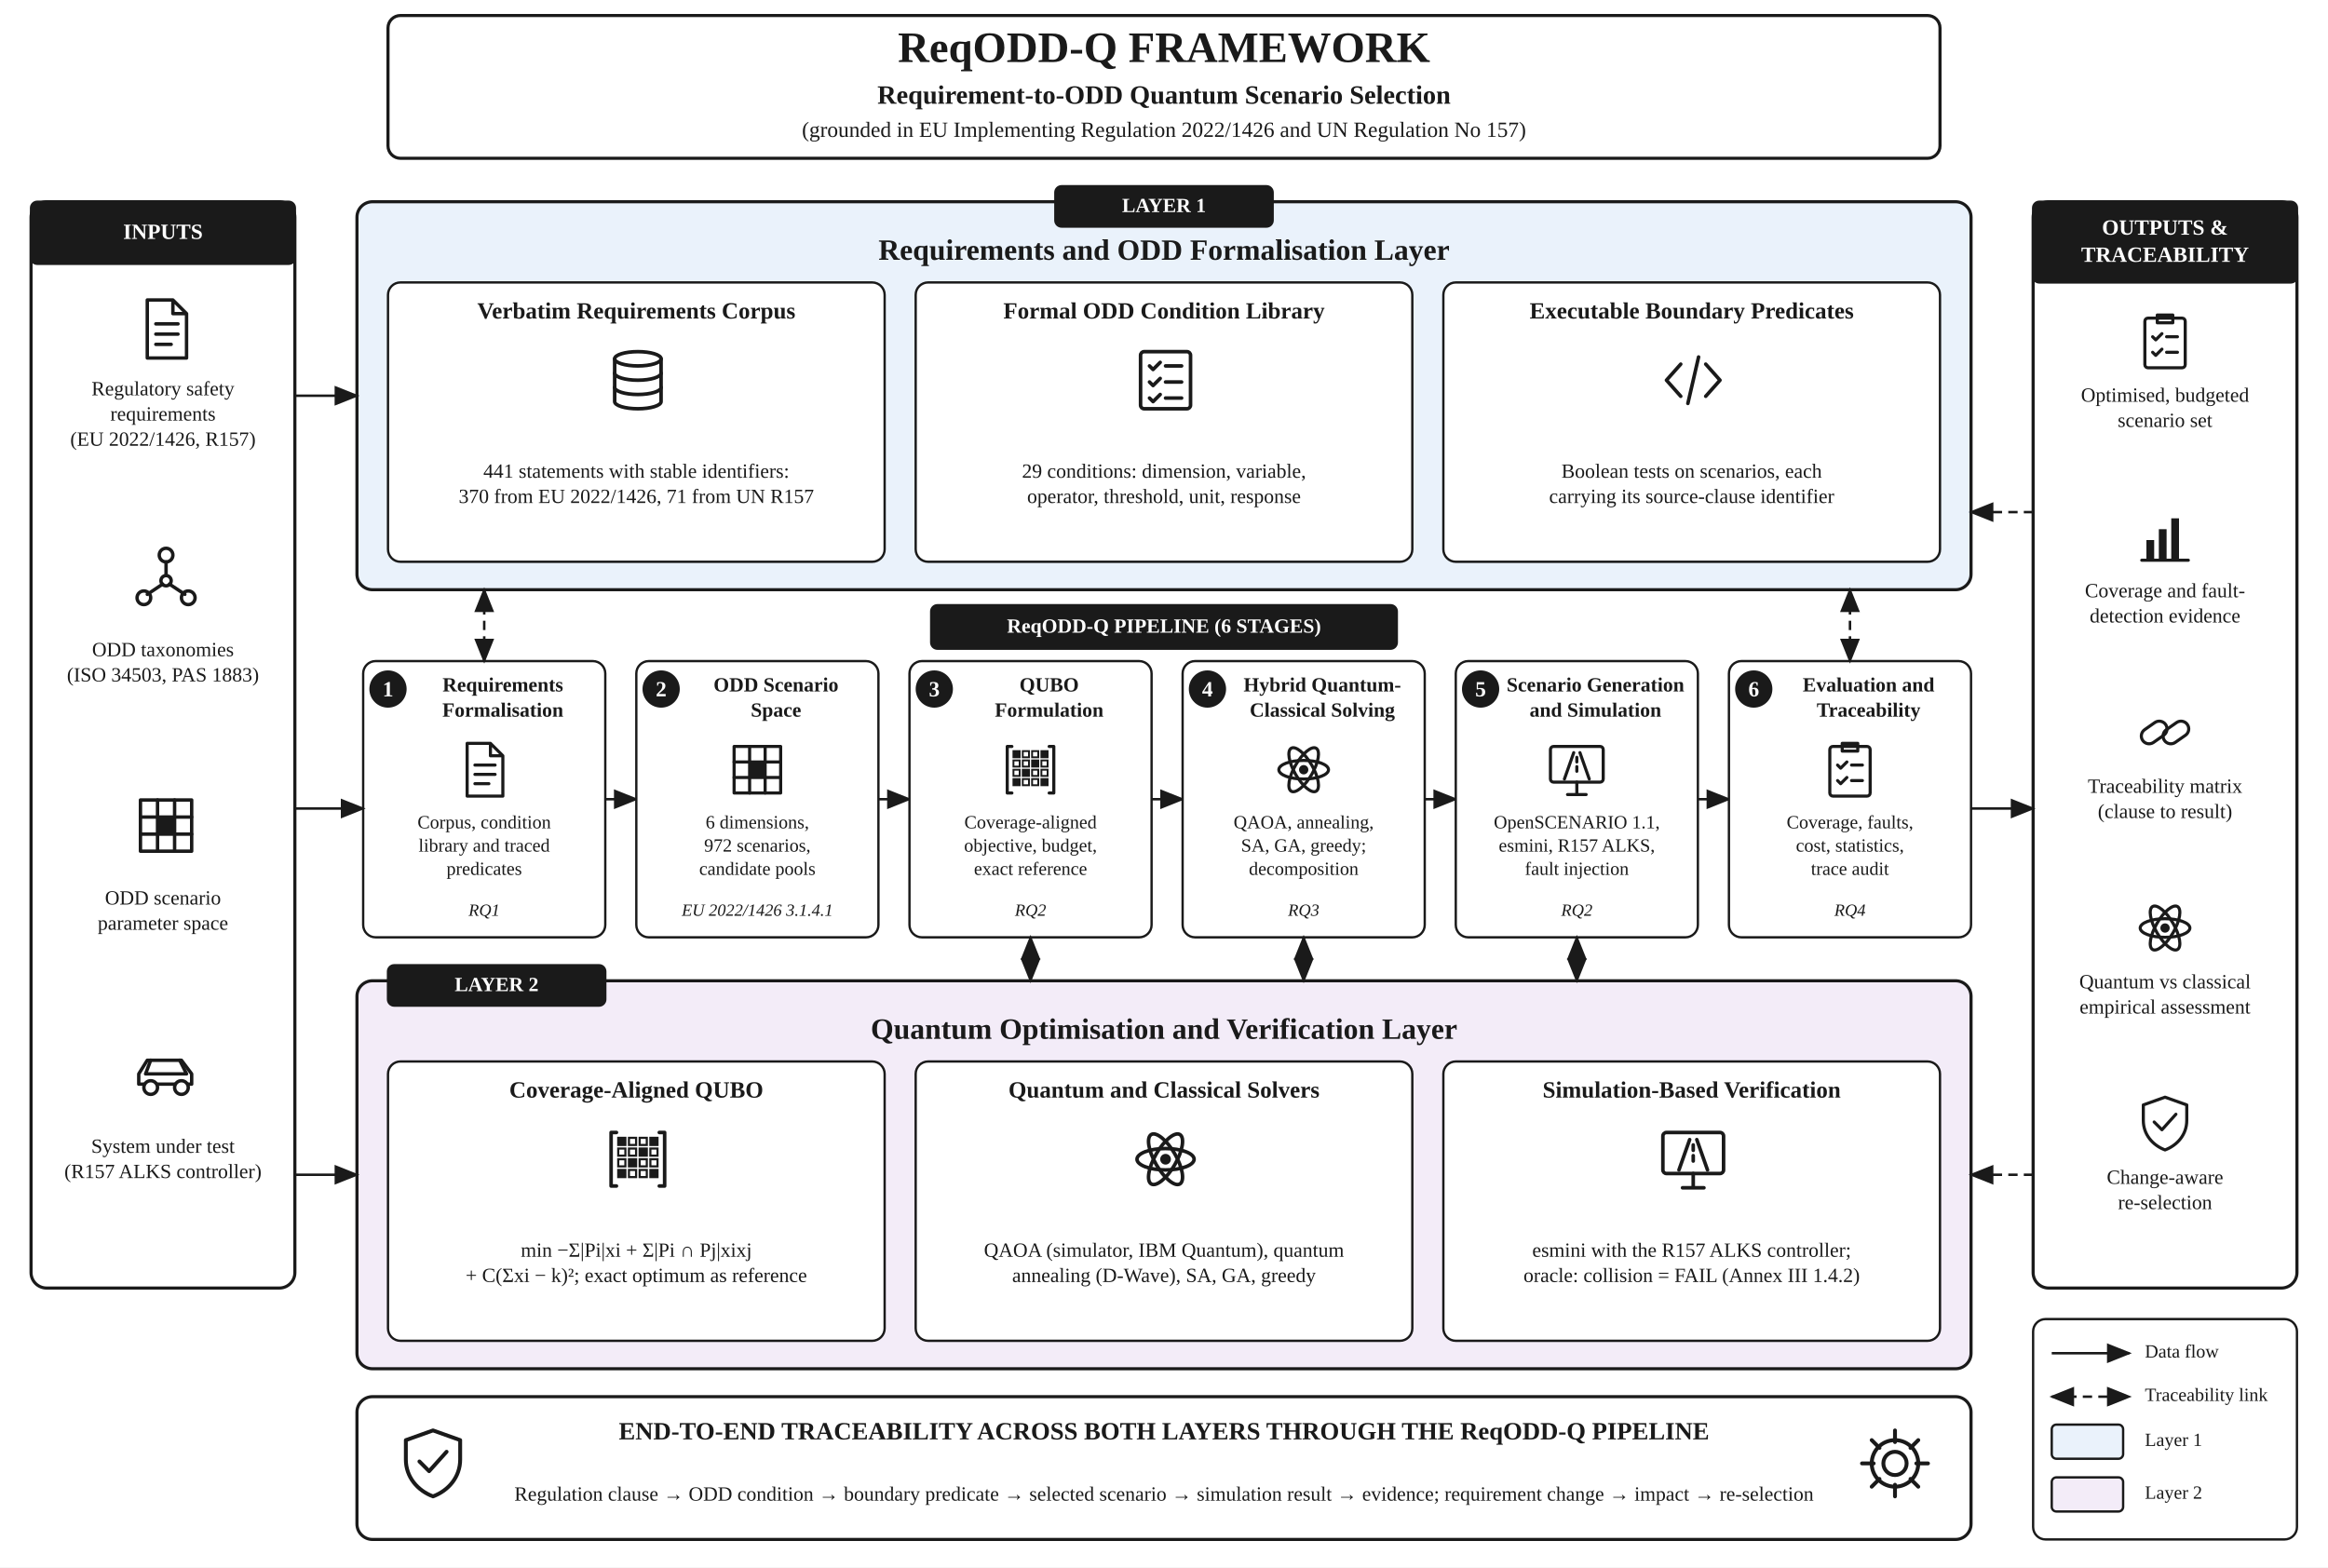
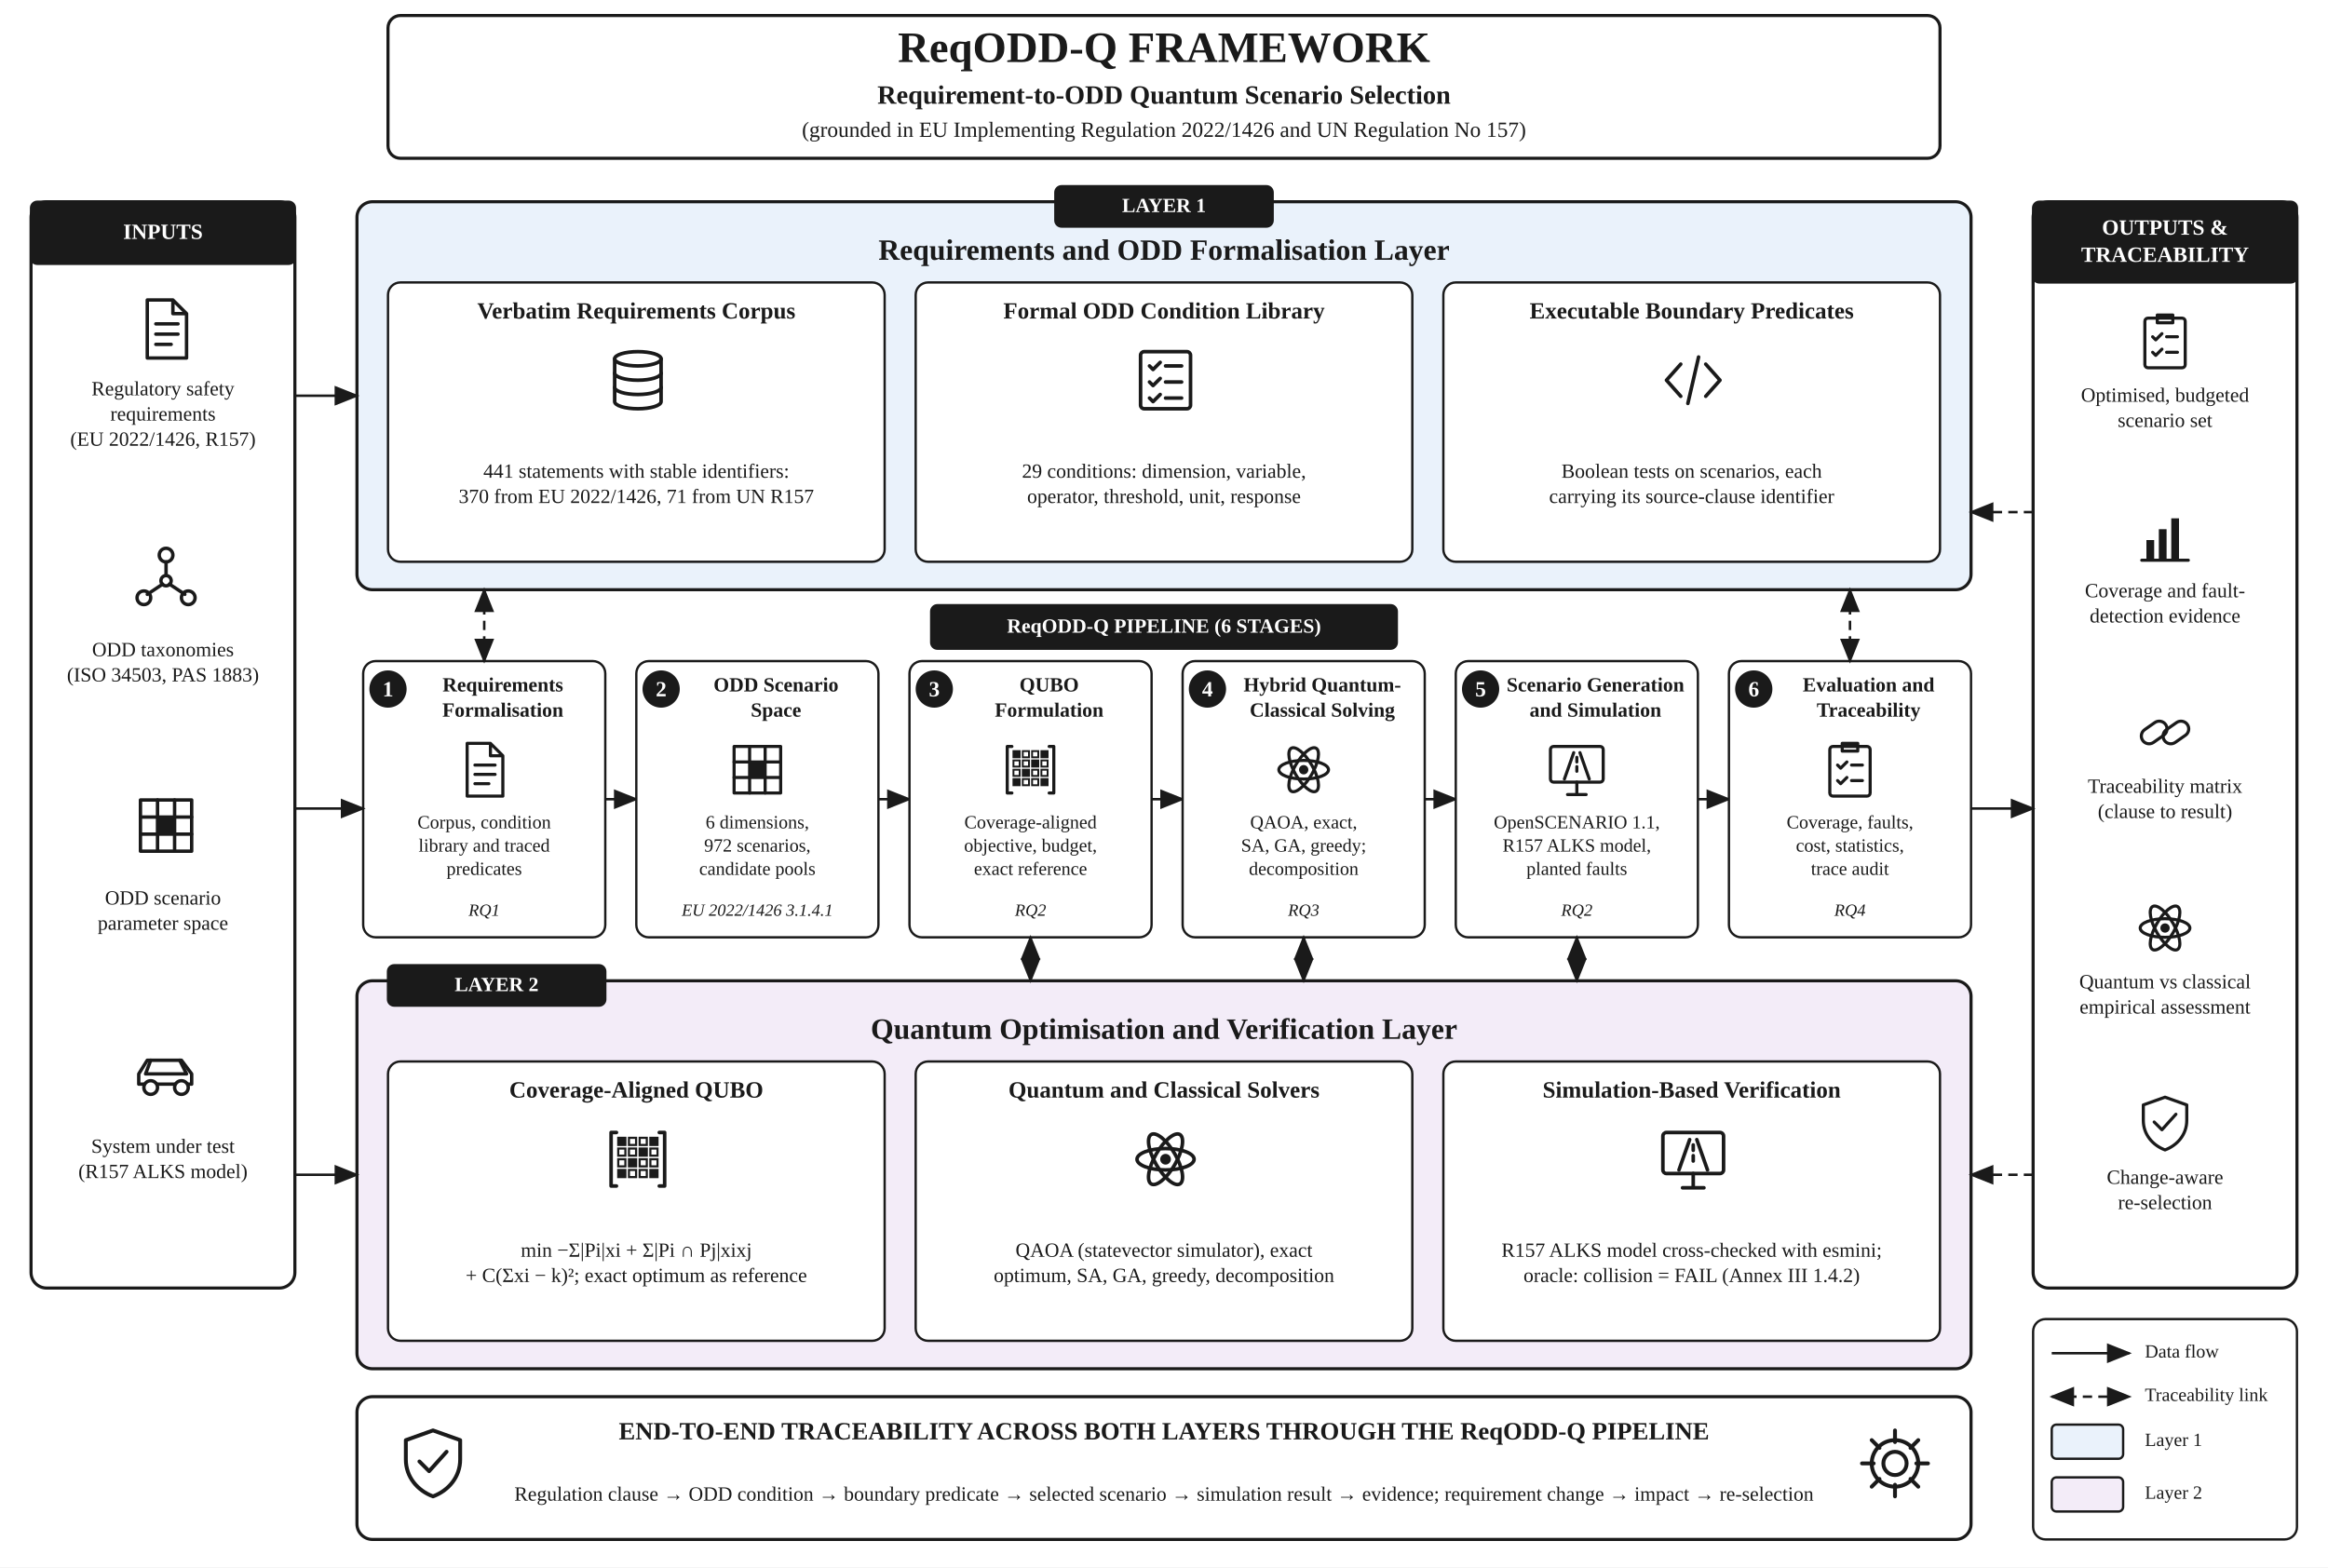
<svg xmlns="http://www.w3.org/2000/svg" width="1500" height="1010" viewBox="0 0 1500 1010" font-family="Times New Roman, Liberation Serif, serif">
  <defs>
    <marker id="a" markerWidth="10" markerHeight="8" refX="9" refY="4" orient="auto">
      <path d="M0,0 L10,4 L0,8 z" fill="#1A1A1A" />
    </marker>
    <marker id="b" markerWidth="10" markerHeight="8" refX="1" refY="4" orient="auto">
      <path d="M10,0 L0,4 L10,8 z" fill="#1A1A1A" />
    </marker>
  </defs>
  <rect width="1500" height="1010" fill="#FFFFFF" />
  <rect x="250" y="10" width="1000" height="92" rx="8" fill="#FFFFFF" stroke="#1A1A1A" stroke-width="2" />
  <text x="750.0" y="32.0" font-size="28" fill="#1A1A1A" text-anchor="middle" dominant-baseline="middle" font-weight="bold">ReqODD-Q FRAMEWORK</text>
  <text x="750.0" y="62.0" font-size="17" fill="#1A1A1A" text-anchor="middle" dominant-baseline="middle" font-weight="bold">Requirement-to-ODD Quantum Scenario Selection</text>
  <text x="750.0" y="85.0" font-size="14" fill="#1A1A1A" text-anchor="middle" dominant-baseline="middle">(grounded in EU Implementing Regulation 2022/1426 and UN Regulation No 157)</text>
  <rect x="20" y="130" width="170" height="700" rx="10" fill="#FFFFFF" stroke="#1A1A1A" stroke-width="2" />
  <rect x="20" y="130" width="170" height="40" rx="4" fill="#1A1A1A" stroke="#1A1A1A" stroke-width="1.5" />
  <text x="105.0" y="150.0" font-size="14" fill="#FFFFFF" text-anchor="middle" dominant-baseline="middle" font-weight="bold">INPUTS</text>
  <g transform="translate(85,190) scale(1.1)">
    <path fill="none" stroke="#1A1A1A" stroke-width="2" stroke-linecap="round" stroke-linejoin="round" d="M9 3h15l8 8v26H9z M24 3v8h8" />
    <path fill="none" stroke="#1A1A1A" stroke-width="2" stroke-linecap="round" stroke-linejoin="round" d="M14 17h13 M14 23h13 M14 29h9" />
  </g>
  <text x="105.0" y="251.75" font-size="13" fill="#1A1A1A" text-anchor="middle" dominant-baseline="middle">Regulatory safety</text>
  <text x="105.0" y="268.0" font-size="13" fill="#1A1A1A" text-anchor="middle" dominant-baseline="middle">requirements</text>
  <text x="105.0" y="284.25" font-size="13" fill="#1A1A1A" text-anchor="middle" dominant-baseline="middle">(EU 2022/1426, R157)</text>
  <g transform="translate(85,350) scale(1.1)">
    <g fill="none" stroke="#1A1A1A" stroke-width="2" stroke-linecap="round" stroke-linejoin="round">
      <circle cx="20" cy="7" r="4" />
      <circle cx="7" cy="32" r="4" />
      <circle cx="33" cy="32" r="4" />
      <circle cx="20" cy="22" r="3" />
      <path d="M20 11v8 M18 24l-9 6 M22 24l9 6" />
    </g>
  </g>
  <text x="105.0" y="419.875" font-size="13" fill="#1A1A1A" text-anchor="middle" dominant-baseline="middle">ODD taxonomies</text>
  <text x="105.0" y="436.125" font-size="13" fill="#1A1A1A" text-anchor="middle" dominant-baseline="middle">(ISO 34503, PAS 1883)</text>
  <g transform="translate(85,510) scale(1.1)">
    <g fill="none" stroke="#1A1A1A" stroke-width="2" stroke-linecap="round" stroke-linejoin="round">
      <rect x="5" y="5" width="30" height="30" />
      <path d="M15 5v30 M25 5v30 M5 15h30 M5 25h30" />
    </g>
    <rect x="15" y="15" width="10" height="10" fill="#1A1A1A" />
  </g>
  <text x="105.0" y="579.875" font-size="13" fill="#1A1A1A" text-anchor="middle" dominant-baseline="middle">ODD scenario</text>
  <text x="105.0" y="596.125" font-size="13" fill="#1A1A1A" text-anchor="middle" dominant-baseline="middle">parameter space</text>
  <g transform="translate(85,670) scale(1.1)">
    <g fill="none" stroke="#1A1A1A" stroke-width="2" stroke-linecap="round" stroke-linejoin="round">
      <path d="M4 26v-6l5-8h20l6 8v6z" />
      <path d="M11 12l-3 8h24l-4-8" />
    </g>
    <circle cx="11" cy="28" r="4" fill="#fff" stroke="#1A1A1A" stroke-width="2" />
    <circle cx="29" cy="28" r="4" fill="#fff" stroke="#1A1A1A" stroke-width="2" />
  </g>
  <text x="105.0" y="739.875" font-size="13" fill="#1A1A1A" text-anchor="middle" dominant-baseline="middle">System under test</text>
-   <text x="105.0" y="756.125" font-size="13" fill="#1A1A1A" text-anchor="middle" dominant-baseline="middle">(R157 ALKS controller)</text>
+   <text x="105.0" y="756.125" font-size="13" fill="#1A1A1A" text-anchor="middle" dominant-baseline="middle">(R157 ALKS model)</text>
  <rect x="1310" y="130" width="170" height="700" rx="10" fill="#FFFFFF" stroke="#1A1A1A" stroke-width="2" />
  <rect x="1310" y="130" width="170" height="52" rx="4" fill="#1A1A1A" stroke="#1A1A1A" stroke-width="1.5" />
  <text x="1395.0" y="147.25" font-size="14" fill="#FFFFFF" text-anchor="middle" dominant-baseline="middle" font-weight="bold">OUTPUTS &amp;</text>
  <text x="1395.0" y="164.75" font-size="14" fill="#FFFFFF" text-anchor="middle" dominant-baseline="middle" font-weight="bold">TRACEABILITY</text>
  <g transform="translate(1375,200) scale(1.0)">
    <g fill="none" stroke="#1A1A1A" stroke-width="2" stroke-linecap="round" stroke-linejoin="round">
      <rect x="7" y="5" width="26" height="32" rx="2" />
      <path d="M15 3h10v5H15z" />
      <path d="M12 17l2 2 4-4 M21 17h7 M12 27l2 2 4-4 M21 27h7" />
    </g>
  </g>
  <text x="1395.0" y="255.875" font-size="13" fill="#1A1A1A" text-anchor="middle" dominant-baseline="middle">Optimised, budgeted</text>
  <text x="1395.0" y="272.125" font-size="13" fill="#1A1A1A" text-anchor="middle" dominant-baseline="middle">scenario set</text>
  <g transform="translate(1375,326) scale(1.0)">
    <g fill="none" stroke="#1A1A1A" stroke-width="2" stroke-linecap="round" stroke-linejoin="round">
      <path d="M5 35h30" />
    </g>
    <rect x="8" y="22" width="5" height="12" fill="#1A1A1A" />
    <rect x="16" y="15" width="5" height="19" fill="#1A1A1A" />
    <rect x="24" y="8" width="5" height="26" fill="#1A1A1A" />
  </g>
  <text x="1395.0" y="381.875" font-size="13" fill="#1A1A1A" text-anchor="middle" dominant-baseline="middle">Coverage and fault-</text>
  <text x="1395.0" y="398.125" font-size="13" fill="#1A1A1A" text-anchor="middle" dominant-baseline="middle">detection evidence</text>
  <g transform="translate(1375,452) scale(1.0)">
    <g fill="none" stroke="#1A1A1A" stroke-width="2" stroke-linecap="round" stroke-linejoin="round">
      <rect x="4" y="15" width="18" height="10" rx="5" transform="rotate(-35 13 20)" />
      <rect x="18" y="15" width="18" height="10" rx="5" transform="rotate(-35 27 20)" />
    </g>
  </g>
  <text x="1395.0" y="507.875" font-size="13" fill="#1A1A1A" text-anchor="middle" dominant-baseline="middle">Traceability matrix</text>
  <text x="1395.0" y="524.125" font-size="13" fill="#1A1A1A" text-anchor="middle" dominant-baseline="middle">(clause to result)</text>
  <g transform="translate(1375,578) scale(1.0)">
    <g fill="none" stroke="#1A1A1A" stroke-width="2" stroke-linecap="round" stroke-linejoin="round">
      <ellipse cx="20" cy="20" rx="16" ry="6" />
      <ellipse cx="20" cy="20" rx="16" ry="6" transform="rotate(60 20 20)" />
      <ellipse cx="20" cy="20" rx="16" ry="6" transform="rotate(-60 20 20)" />
    </g>
    <circle cx="20" cy="20" r="3" fill="#1A1A1A" />
  </g>
  <text x="1395.0" y="633.875" font-size="13" fill="#1A1A1A" text-anchor="middle" dominant-baseline="middle">Quantum vs classical</text>
  <text x="1395.0" y="650.125" font-size="13" fill="#1A1A1A" text-anchor="middle" dominant-baseline="middle">empirical assessment</text>
  <g transform="translate(1375,704) scale(1.0)">
    <g fill="none" stroke="#1A1A1A" stroke-width="2" stroke-linecap="round" stroke-linejoin="round">
      <path d="M20 3l14 5v10c0 9-6 16-14 19C12 34 6 27 6 18V8z" />
      <path d="M13 19l5 5 9-10" />
    </g>
  </g>
  <text x="1395.0" y="759.875" font-size="13" fill="#1A1A1A" text-anchor="middle" dominant-baseline="middle">Change-aware</text>
  <text x="1395.0" y="776.125" font-size="13" fill="#1A1A1A" text-anchor="middle" dominant-baseline="middle">re-selection</text>
  <rect x="230" y="130" width="1040" height="250" rx="10" fill="#EAF2FB" stroke="#1A1A1A" stroke-width="2" />
  <rect x="680.0" y="120" width="140" height="26" rx="4" fill="#1A1A1A" stroke="#1A1A1A" stroke-width="1.5" />
  <text x="750.0" y="133.0" font-size="13" fill="#FFFFFF" text-anchor="middle" dominant-baseline="middle" font-weight="bold">LAYER 1</text>
  <text x="750.0" y="162.0" font-size="19" fill="#1A1A1A" text-anchor="middle" dominant-baseline="middle" font-weight="bold">Requirements and ODD Formalisation Layer</text>
  <rect x="250" y="182" width="320" height="180" rx="8" fill="#FFFFFF" stroke="#1A1A1A" stroke-width="1.5" />
  <text x="410.0" y="201.0" font-size="15" fill="#1A1A1A" text-anchor="middle" dominant-baseline="middle" font-weight="bold">Verbatim Requirements Corpus</text>
  <g transform="translate(388,222) scale(1.15)">
    <g fill="none" stroke="#1A1A1A" stroke-width="2" stroke-linecap="round" stroke-linejoin="round">
      <ellipse cx="20" cy="8" rx="13" ry="4" />
      <path d="M7 8v24c0 2.2 5.8 4 13 4s13-1.8 13-4V8" />
      <path d="M7 16c0 2.2 5.8 4 13 4s13-1.8 13-4 M7 24c0 2.2 5.8 4 13 4s13-1.8 13-4" />
    </g>
  </g>
  <text x="410.0" y="304.875" font-size="13" fill="#1A1A1A" text-anchor="middle" dominant-baseline="middle">441 statements with stable identifiers:</text>
  <text x="410.0" y="321.125" font-size="13" fill="#1A1A1A" text-anchor="middle" dominant-baseline="middle">370 from EU 2022/1426, 71 from UN R157</text>
  <rect x="590" y="182" width="320" height="180" rx="8" fill="#FFFFFF" stroke="#1A1A1A" stroke-width="1.5" />
  <text x="750.0" y="201.0" font-size="15" fill="#1A1A1A" text-anchor="middle" dominant-baseline="middle" font-weight="bold">Formal ODD Condition Library</text>
  <g transform="translate(728,222) scale(1.15)">
    <g fill="none" stroke="#1A1A1A" stroke-width="2" stroke-linecap="round" stroke-linejoin="round">
      <rect x="6" y="4" width="28" height="32" rx="2" />
      <path d="M11 12l2 2 4-4 M11 21l2 2 4-4 M11 30l2 2 4-4 M20 12h9 M20 21h9 M20 30h9" />
    </g>
  </g>
  <text x="750.0" y="304.875" font-size="13" fill="#1A1A1A" text-anchor="middle" dominant-baseline="middle">29 conditions: dimension, variable,</text>
  <text x="750.0" y="321.125" font-size="13" fill="#1A1A1A" text-anchor="middle" dominant-baseline="middle">operator, threshold, unit, response</text>
  <rect x="930" y="182" width="320" height="180" rx="8" fill="#FFFFFF" stroke="#1A1A1A" stroke-width="1.5" />
  <text x="1090.0" y="201.0" font-size="15" fill="#1A1A1A" text-anchor="middle" dominant-baseline="middle" font-weight="bold">Executable Boundary Predicates</text>
  <g transform="translate(1068,222) scale(1.15)">
    <g fill="none" stroke="#1A1A1A" stroke-width="2" stroke-linecap="round" stroke-linejoin="round">
      <path d="M13 11l-8 9 8 9 M27 11l8 9-8 9 M23 7l-6 26" />
    </g>
  </g>
  <text x="1090.0" y="304.875" font-size="13" fill="#1A1A1A" text-anchor="middle" dominant-baseline="middle">Boolean tests on scenarios, each</text>
  <text x="1090.0" y="321.125" font-size="13" fill="#1A1A1A" text-anchor="middle" dominant-baseline="middle">carrying its source-clause identifier</text>
  <rect x="600.0" y="390" width="300" height="28" rx="4" fill="#1A1A1A" stroke="#1A1A1A" stroke-width="1.5" />
  <text x="750.0" y="404.0" font-size="13" fill="#FFFFFF" text-anchor="middle" dominant-baseline="middle" font-weight="bold">ReqODD-Q PIPELINE (6 STAGES)</text>
  <rect x="234" y="426" width="156" height="178" rx="8" fill="#FFFFFF" stroke="#1A1A1A" stroke-width="1.5" />
  <circle cx="250" cy="444" r="12" fill="#1A1A1A" />
  <text x="250" y="444" font-size="14" font-weight="bold" fill="#FFFFFF" text-anchor="middle" dominant-baseline="central">1</text>
  <text x="324.0" y="441.875" font-size="13" fill="#1A1A1A" text-anchor="middle" dominant-baseline="middle" font-weight="bold">Requirements</text>
  <text x="324.0" y="458.125" font-size="13" fill="#1A1A1A" text-anchor="middle" dominant-baseline="middle" font-weight="bold">Formalisation</text>
  <g transform="translate(292.0,476) scale(1.0)">
    <path fill="none" stroke="#1A1A1A" stroke-width="2" stroke-linecap="round" stroke-linejoin="round" d="M9 3h15l8 8v26H9z M24 3v8h8" />
    <path fill="none" stroke="#1A1A1A" stroke-width="2" stroke-linecap="round" stroke-linejoin="round" d="M14 17h13 M14 23h13 M14 29h9" />
  </g>
  <text x="312.0" y="531.0" font-size="12" fill="#1A1A1A" text-anchor="middle" dominant-baseline="middle">Corpus, condition</text>
  <text x="312.0" y="546.0" font-size="12" fill="#1A1A1A" text-anchor="middle" dominant-baseline="middle">library and traced</text>
  <text x="312.0" y="561.0" font-size="12" fill="#1A1A1A" text-anchor="middle" dominant-baseline="middle">predicates</text>
  <text x="312.0" y="587.0" font-size="11" fill="#1A1A1A" text-anchor="middle" dominant-baseline="middle" font-style="italic">RQ1</text>
  <path d="M390,515.0 L410,515.0" fill="none" stroke="#1A1A1A" stroke-width="1.6" marker-end="url(#a)" />
  <rect x="410" y="426" width="156" height="178" rx="8" fill="#FFFFFF" stroke="#1A1A1A" stroke-width="1.5" />
  <circle cx="426" cy="444" r="12" fill="#1A1A1A" />
  <text x="426" y="444" font-size="14" font-weight="bold" fill="#FFFFFF" text-anchor="middle" dominant-baseline="central">2</text>
  <text x="500.0" y="441.875" font-size="13" fill="#1A1A1A" text-anchor="middle" dominant-baseline="middle" font-weight="bold">ODD Scenario</text>
  <text x="500.0" y="458.125" font-size="13" fill="#1A1A1A" text-anchor="middle" dominant-baseline="middle" font-weight="bold">Space</text>
  <g transform="translate(468.0,476) scale(1.0)">
    <g fill="none" stroke="#1A1A1A" stroke-width="2" stroke-linecap="round" stroke-linejoin="round">
      <rect x="5" y="5" width="30" height="30" />
      <path d="M15 5v30 M25 5v30 M5 15h30 M5 25h30" />
    </g>
    <rect x="15" y="15" width="10" height="10" fill="#1A1A1A" />
  </g>
  <text x="488.0" y="531.0" font-size="12" fill="#1A1A1A" text-anchor="middle" dominant-baseline="middle">6 dimensions,</text>
  <text x="488.0" y="546.0" font-size="12" fill="#1A1A1A" text-anchor="middle" dominant-baseline="middle">972 scenarios,</text>
  <text x="488.0" y="561.0" font-size="12" fill="#1A1A1A" text-anchor="middle" dominant-baseline="middle">candidate pools</text>
  <text x="488.0" y="587.0" font-size="11" fill="#1A1A1A" text-anchor="middle" dominant-baseline="middle" font-style="italic">EU 2022/1426 3.1.4.1</text>
  <path d="M566,515.0 L586,515.0" fill="none" stroke="#1A1A1A" stroke-width="1.6" marker-end="url(#a)" />
  <rect x="586" y="426" width="156" height="178" rx="8" fill="#FFFFFF" stroke="#1A1A1A" stroke-width="1.5" />
  <circle cx="602" cy="444" r="12" fill="#1A1A1A" />
  <text x="602" y="444" font-size="14" font-weight="bold" fill="#FFFFFF" text-anchor="middle" dominant-baseline="central">3</text>
  <text x="676.0" y="441.875" font-size="13" fill="#1A1A1A" text-anchor="middle" dominant-baseline="middle" font-weight="bold">QUBO</text>
  <text x="676.0" y="458.125" font-size="13" fill="#1A1A1A" text-anchor="middle" dominant-baseline="middle" font-weight="bold">Formulation</text>
  <g transform="translate(644.0,476) scale(1.0)">
    <g fill="none" stroke="#1A1A1A" stroke-width="2" stroke-linecap="round" stroke-linejoin="round">
      <path d="M8 5H5v30h3 M32 5h3v30h-3" />
    </g>
    <rect x="9" y="8" width="4" height="4" fill="#1A1A1A" stroke="#1A1A1A" stroke-width="1.2" />
    <rect x="15" y="8" width="4" height="4" fill="none" stroke="#1A1A1A" stroke-width="1.2" />
    <rect x="21" y="8" width="4" height="4" fill="none" stroke="#1A1A1A" stroke-width="1.2" />
    <rect x="27" y="8" width="4" height="4" fill="#1A1A1A" stroke="#1A1A1A" stroke-width="1.2" />
    <rect x="9" y="14" width="4" height="4" fill="none" stroke="#1A1A1A" stroke-width="1.2" />
    <rect x="15" y="14" width="4" height="4" fill="none" stroke="#1A1A1A" stroke-width="1.2" />
    <rect x="21" y="14" width="4" height="4" fill="#1A1A1A" stroke="#1A1A1A" stroke-width="1.2" />
    <rect x="27" y="14" width="4" height="4" fill="none" stroke="#1A1A1A" stroke-width="1.2" />
    <rect x="9" y="20" width="4" height="4" fill="none" stroke="#1A1A1A" stroke-width="1.2" />
    <rect x="15" y="20" width="4" height="4" fill="#1A1A1A" stroke="#1A1A1A" stroke-width="1.2" />
    <rect x="21" y="20" width="4" height="4" fill="none" stroke="#1A1A1A" stroke-width="1.2" />
    <rect x="27" y="20" width="4" height="4" fill="none" stroke="#1A1A1A" stroke-width="1.2" />
    <rect x="9" y="26" width="4" height="4" fill="#1A1A1A" stroke="#1A1A1A" stroke-width="1.2" />
    <rect x="15" y="26" width="4" height="4" fill="none" stroke="#1A1A1A" stroke-width="1.2" />
    <rect x="21" y="26" width="4" height="4" fill="none" stroke="#1A1A1A" stroke-width="1.2" />
    <rect x="27" y="26" width="4" height="4" fill="#1A1A1A" stroke="#1A1A1A" stroke-width="1.2" />
  </g>
  <text x="664.0" y="531.0" font-size="12" fill="#1A1A1A" text-anchor="middle" dominant-baseline="middle">Coverage-aligned</text>
  <text x="664.0" y="546.0" font-size="12" fill="#1A1A1A" text-anchor="middle" dominant-baseline="middle">objective, budget,</text>
  <text x="664.0" y="561.0" font-size="12" fill="#1A1A1A" text-anchor="middle" dominant-baseline="middle">exact reference</text>
  <text x="664.0" y="587.0" font-size="11" fill="#1A1A1A" text-anchor="middle" dominant-baseline="middle" font-style="italic">RQ2</text>
  <path d="M742,515.0 L762,515.0" fill="none" stroke="#1A1A1A" stroke-width="1.6" marker-end="url(#a)" />
  <rect x="762" y="426" width="156" height="178" rx="8" fill="#FFFFFF" stroke="#1A1A1A" stroke-width="1.5" />
  <circle cx="778" cy="444" r="12" fill="#1A1A1A" />
  <text x="778" y="444" font-size="14" font-weight="bold" fill="#FFFFFF" text-anchor="middle" dominant-baseline="central">4</text>
  <text x="852.0" y="441.875" font-size="13" fill="#1A1A1A" text-anchor="middle" dominant-baseline="middle" font-weight="bold">Hybrid Quantum-</text>
  <text x="852.0" y="458.125" font-size="13" fill="#1A1A1A" text-anchor="middle" dominant-baseline="middle" font-weight="bold">Classical Solving</text>
  <g transform="translate(820.0,476) scale(1.0)">
    <g fill="none" stroke="#1A1A1A" stroke-width="2" stroke-linecap="round" stroke-linejoin="round">
      <ellipse cx="20" cy="20" rx="16" ry="6" />
      <ellipse cx="20" cy="20" rx="16" ry="6" transform="rotate(60 20 20)" />
      <ellipse cx="20" cy="20" rx="16" ry="6" transform="rotate(-60 20 20)" />
    </g>
    <circle cx="20" cy="20" r="3" fill="#1A1A1A" />
  </g>
-   <text x="840.0" y="531.0" font-size="12" fill="#1A1A1A" text-anchor="middle" dominant-baseline="middle">QAOA, annealing,</text>
+   <text x="840.0" y="531.0" font-size="12" fill="#1A1A1A" text-anchor="middle" dominant-baseline="middle">QAOA, exact,</text>
  <text x="840.0" y="546.0" font-size="12" fill="#1A1A1A" text-anchor="middle" dominant-baseline="middle">SA, GA, greedy;</text>
  <text x="840.0" y="561.0" font-size="12" fill="#1A1A1A" text-anchor="middle" dominant-baseline="middle">decomposition</text>
  <text x="840.0" y="587.0" font-size="11" fill="#1A1A1A" text-anchor="middle" dominant-baseline="middle" font-style="italic">RQ3</text>
  <path d="M918,515.0 L938,515.0" fill="none" stroke="#1A1A1A" stroke-width="1.6" marker-end="url(#a)" />
  <rect x="938" y="426" width="156" height="178" rx="8" fill="#FFFFFF" stroke="#1A1A1A" stroke-width="1.5" />
  <circle cx="954" cy="444" r="12" fill="#1A1A1A" />
  <text x="954" y="444" font-size="14" font-weight="bold" fill="#FFFFFF" text-anchor="middle" dominant-baseline="central">5</text>
  <text x="1028.0" y="441.875" font-size="13" fill="#1A1A1A" text-anchor="middle" dominant-baseline="middle" font-weight="bold">Scenario Generation</text>
  <text x="1028.0" y="458.125" font-size="13" fill="#1A1A1A" text-anchor="middle" dominant-baseline="middle" font-weight="bold">and Simulation</text>
  <g transform="translate(996.0,476) scale(1.0)">
    <g fill="none" stroke="#1A1A1A" stroke-width="2" stroke-linecap="round" stroke-linejoin="round">
      <rect x="3" y="5" width="34" height="23" rx="2" />
      <path d="M14 36h12 M20 28v8" />
      <path d="M12 26l6-17 M28 26l-6-17 M20 12v3 M20 18v3" />
    </g>
  </g>
  <text x="1016.0" y="531.0" font-size="12" fill="#1A1A1A" text-anchor="middle" dominant-baseline="middle">OpenSCENARIO 1.1,</text>
-   <text x="1016.0" y="546.0" font-size="12" fill="#1A1A1A" text-anchor="middle" dominant-baseline="middle">esmini, R157 ALKS,</text>
-   <text x="1016.0" y="561.0" font-size="12" fill="#1A1A1A" text-anchor="middle" dominant-baseline="middle">fault injection</text>
+   <text x="1016.0" y="546.0" font-size="12" fill="#1A1A1A" text-anchor="middle" dominant-baseline="middle">R157 ALKS model,</text>
+   <text x="1016.0" y="561.0" font-size="12" fill="#1A1A1A" text-anchor="middle" dominant-baseline="middle">planted faults</text>
  <text x="1016.0" y="587.0" font-size="11" fill="#1A1A1A" text-anchor="middle" dominant-baseline="middle" font-style="italic">RQ2</text>
  <path d="M1094,515.0 L1114,515.0" fill="none" stroke="#1A1A1A" stroke-width="1.6" marker-end="url(#a)" />
  <rect x="1114" y="426" width="156" height="178" rx="8" fill="#FFFFFF" stroke="#1A1A1A" stroke-width="1.5" />
  <circle cx="1130" cy="444" r="12" fill="#1A1A1A" />
  <text x="1130" y="444" font-size="14" font-weight="bold" fill="#FFFFFF" text-anchor="middle" dominant-baseline="central">6</text>
  <text x="1204.0" y="441.875" font-size="13" fill="#1A1A1A" text-anchor="middle" dominant-baseline="middle" font-weight="bold">Evaluation and</text>
  <text x="1204.0" y="458.125" font-size="13" fill="#1A1A1A" text-anchor="middle" dominant-baseline="middle" font-weight="bold">Traceability</text>
  <g transform="translate(1172.0,476) scale(1.0)">
    <g fill="none" stroke="#1A1A1A" stroke-width="2" stroke-linecap="round" stroke-linejoin="round">
      <rect x="7" y="5" width="26" height="32" rx="2" />
      <path d="M15 3h10v5H15z" />
      <path d="M12 17l2 2 4-4 M21 17h7 M12 27l2 2 4-4 M21 27h7" />
    </g>
  </g>
  <text x="1192.0" y="531.0" font-size="12" fill="#1A1A1A" text-anchor="middle" dominant-baseline="middle">Coverage, faults,</text>
  <text x="1192.0" y="546.0" font-size="12" fill="#1A1A1A" text-anchor="middle" dominant-baseline="middle">cost, statistics,</text>
  <text x="1192.0" y="561.0" font-size="12" fill="#1A1A1A" text-anchor="middle" dominant-baseline="middle">trace audit</text>
  <text x="1192.0" y="587.0" font-size="11" fill="#1A1A1A" text-anchor="middle" dominant-baseline="middle" font-style="italic">RQ4</text>
  <rect x="230" y="632" width="1040" height="250" rx="10" fill="#F3ECF8" stroke="#1A1A1A" stroke-width="2" />
  <rect x="250" y="622" width="140" height="26" rx="4" fill="#1A1A1A" stroke="#1A1A1A" stroke-width="1.5" />
  <text x="320.0" y="635.0" font-size="13" fill="#FFFFFF" text-anchor="middle" dominant-baseline="middle" font-weight="bold">LAYER 2</text>
  <text x="750.0" y="664.0" font-size="19" fill="#1A1A1A" text-anchor="middle" dominant-baseline="middle" font-weight="bold">Quantum Optimisation and Verification Layer</text>
  <rect x="250" y="684" width="320" height="180" rx="8" fill="#FFFFFF" stroke="#1A1A1A" stroke-width="1.5" />
  <text x="410.0" y="703.0" font-size="15" fill="#1A1A1A" text-anchor="middle" dominant-baseline="middle" font-weight="bold">Coverage-Aligned QUBO</text>
  <g transform="translate(388,724) scale(1.15)">
    <g fill="none" stroke="#1A1A1A" stroke-width="2" stroke-linecap="round" stroke-linejoin="round">
      <path d="M8 5H5v30h3 M32 5h3v30h-3" />
    </g>
    <rect x="9" y="8" width="4" height="4" fill="#1A1A1A" stroke="#1A1A1A" stroke-width="1.2" />
    <rect x="15" y="8" width="4" height="4" fill="none" stroke="#1A1A1A" stroke-width="1.2" />
    <rect x="21" y="8" width="4" height="4" fill="none" stroke="#1A1A1A" stroke-width="1.2" />
    <rect x="27" y="8" width="4" height="4" fill="#1A1A1A" stroke="#1A1A1A" stroke-width="1.2" />
    <rect x="9" y="14" width="4" height="4" fill="none" stroke="#1A1A1A" stroke-width="1.2" />
    <rect x="15" y="14" width="4" height="4" fill="none" stroke="#1A1A1A" stroke-width="1.2" />
    <rect x="21" y="14" width="4" height="4" fill="#1A1A1A" stroke="#1A1A1A" stroke-width="1.2" />
    <rect x="27" y="14" width="4" height="4" fill="none" stroke="#1A1A1A" stroke-width="1.2" />
    <rect x="9" y="20" width="4" height="4" fill="none" stroke="#1A1A1A" stroke-width="1.2" />
    <rect x="15" y="20" width="4" height="4" fill="#1A1A1A" stroke="#1A1A1A" stroke-width="1.2" />
    <rect x="21" y="20" width="4" height="4" fill="none" stroke="#1A1A1A" stroke-width="1.2" />
    <rect x="27" y="20" width="4" height="4" fill="none" stroke="#1A1A1A" stroke-width="1.2" />
    <rect x="9" y="26" width="4" height="4" fill="#1A1A1A" stroke="#1A1A1A" stroke-width="1.2" />
    <rect x="15" y="26" width="4" height="4" fill="none" stroke="#1A1A1A" stroke-width="1.2" />
    <rect x="21" y="26" width="4" height="4" fill="none" stroke="#1A1A1A" stroke-width="1.2" />
    <rect x="27" y="26" width="4" height="4" fill="#1A1A1A" stroke="#1A1A1A" stroke-width="1.2" />
  </g>
  <text x="410.0" y="806.875" font-size="13" fill="#1A1A1A" text-anchor="middle" dominant-baseline="middle">min −Σ|Pi|xi + Σ|Pi ∩ Pj|xixj</text>
  <text x="410.0" y="823.125" font-size="13" fill="#1A1A1A" text-anchor="middle" dominant-baseline="middle">+ C(Σxi − k)²; exact optimum as reference</text>
  <rect x="590" y="684" width="320" height="180" rx="8" fill="#FFFFFF" stroke="#1A1A1A" stroke-width="1.5" />
  <text x="750.0" y="703.0" font-size="15" fill="#1A1A1A" text-anchor="middle" dominant-baseline="middle" font-weight="bold">Quantum and Classical Solvers</text>
  <g transform="translate(728,724) scale(1.15)">
    <g fill="none" stroke="#1A1A1A" stroke-width="2" stroke-linecap="round" stroke-linejoin="round">
      <ellipse cx="20" cy="20" rx="16" ry="6" />
      <ellipse cx="20" cy="20" rx="16" ry="6" transform="rotate(60 20 20)" />
      <ellipse cx="20" cy="20" rx="16" ry="6" transform="rotate(-60 20 20)" />
    </g>
    <circle cx="20" cy="20" r="3" fill="#1A1A1A" />
  </g>
-   <text x="750.0" y="806.875" font-size="13" fill="#1A1A1A" text-anchor="middle" dominant-baseline="middle">QAOA (simulator, IBM Quantum), quantum</text>
-   <text x="750.0" y="823.125" font-size="13" fill="#1A1A1A" text-anchor="middle" dominant-baseline="middle">annealing (D-Wave), SA, GA, greedy</text>
+   <text x="750.0" y="806.875" font-size="13" fill="#1A1A1A" text-anchor="middle" dominant-baseline="middle">QAOA (statevector simulator), exact</text>
+   <text x="750.0" y="823.125" font-size="13" fill="#1A1A1A" text-anchor="middle" dominant-baseline="middle">optimum, SA, GA, greedy, decomposition</text>
  <rect x="930" y="684" width="320" height="180" rx="8" fill="#FFFFFF" stroke="#1A1A1A" stroke-width="1.5" />
  <text x="1090.0" y="703.0" font-size="15" fill="#1A1A1A" text-anchor="middle" dominant-baseline="middle" font-weight="bold">Simulation-Based Verification</text>
  <g transform="translate(1068,724) scale(1.15)">
    <g fill="none" stroke="#1A1A1A" stroke-width="2" stroke-linecap="round" stroke-linejoin="round">
      <rect x="3" y="5" width="34" height="23" rx="2" />
      <path d="M14 36h12 M20 28v8" />
      <path d="M12 26l6-17 M28 26l-6-17 M20 12v3 M20 18v3" />
    </g>
  </g>
-   <text x="1090.0" y="806.875" font-size="13" fill="#1A1A1A" text-anchor="middle" dominant-baseline="middle">esmini with the R157 ALKS controller;</text>
+   <text x="1090.0" y="806.875" font-size="13" fill="#1A1A1A" text-anchor="middle" dominant-baseline="middle">R157 ALKS model cross-checked with esmini;</text>
  <text x="1090.0" y="823.125" font-size="13" fill="#1A1A1A" text-anchor="middle" dominant-baseline="middle">oracle: collision = FAIL (Annex III 1.4.2)</text>
  <rect x="230" y="900" width="1040" height="92" rx="10" fill="#FFFFFF" stroke="#1A1A1A" stroke-width="2" />
  <g transform="translate(254,918) scale(1.25)">
    <g fill="none" stroke="#1A1A1A" stroke-width="2" stroke-linecap="round" stroke-linejoin="round">
      <path d="M20 3l14 5v10c0 9-6 16-14 19C12 34 6 27 6 18V8z" />
      <path d="M13 19l5 5 9-10" />
    </g>
  </g>
  <g transform="translate(1196,918) scale(1.25)">
    <g fill="none" stroke="#1A1A1A" stroke-width="2" stroke-linecap="round" stroke-linejoin="round">
      <circle cx="20" cy="20" r="6" />
      <path d="M20 3v6 M20 31v6 M3 20h6 M31 20h6 M8 8l4 4 M28 28l4 4 M8 32l4-4 M28 12l4-4" />
      <circle cx="20" cy="20" r="12" />
    </g>
  </g>
  <text x="750.0" y="923.0" font-size="16" fill="#1A1A1A" text-anchor="middle" dominant-baseline="middle" font-weight="bold">END-TO-END TRACEABILITY ACROSS BOTH LAYERS THROUGH THE ReqODD-Q PIPELINE</text>
  <text x="750.0" y="964.0" font-size="13" fill="#1A1A1A" text-anchor="middle" dominant-baseline="middle">Regulation clause → ODD condition → boundary predicate → selected scenario → simulation result → evidence;  requirement change → impact → re-selection</text>
  <rect x="1310" y="850" width="170" height="142" rx="8" fill="#FFFFFF" stroke="#1A1A1A" stroke-width="1.5" />
  <path d="M1322,872 L1372,872" fill="none" stroke="#1A1A1A" stroke-width="1.6" marker-end="url(#a)" />
  <text x="1382" y="872.0" font-size="12" fill="#1A1A1A" text-anchor="start" dominant-baseline="middle">Data flow</text>
  <path d="M1322,900 L1372,900" fill="none" stroke="#1A1A1A" stroke-width="1.6" stroke-dasharray="6,4" marker-start="url(#b)" marker-end="url(#a)" />
  <text x="1382" y="900.0" font-size="12" fill="#1A1A1A" text-anchor="start" dominant-baseline="middle">Traceability link</text>
  <rect x="1322" y="918" width="46" height="22" rx="3" fill="#EAF2FB" stroke="#1A1A1A" stroke-width="1.5" />
  <text x="1382" y="929.0" font-size="12" fill="#1A1A1A" text-anchor="start" dominant-baseline="middle">Layer 1</text>
  <rect x="1322" y="952" width="46" height="22" rx="3" fill="#F3ECF8" stroke="#1A1A1A" stroke-width="1.5" />
  <text x="1382" y="963.0" font-size="12" fill="#1A1A1A" text-anchor="start" dominant-baseline="middle">Layer 2</text>
  <path d="M190,255 L230,255" fill="none" stroke="#1A1A1A" stroke-width="1.6" marker-end="url(#a)" />
  <path d="M190,521 L234,521" fill="none" stroke="#1A1A1A" stroke-width="1.6" marker-end="url(#a)" />
  <path d="M190,757 L230,757" fill="none" stroke="#1A1A1A" stroke-width="1.6" marker-end="url(#a)" />
  <path d="M1270,521 L1310,521" fill="none" stroke="#1A1A1A" stroke-width="1.6" marker-end="url(#a)" />
  <path d="M312.0,380 L312.0,426" fill="none" stroke="#1A1A1A" stroke-width="1.6" stroke-dasharray="6,4" marker-start="url(#b)" marker-end="url(#a)" />
  <path d="M1192.0,380 L1192.0,426" fill="none" stroke="#1A1A1A" stroke-width="1.6" stroke-dasharray="6,4" marker-start="url(#b)" marker-end="url(#a)" />
  <path d="M664.0,604 L664.0,632" fill="none" stroke="#1A1A1A" stroke-width="1.6" stroke-dasharray="6,4" marker-start="url(#b)" marker-end="url(#a)" />
  <path d="M840.0,604 L840.0,632" fill="none" stroke="#1A1A1A" stroke-width="1.6" stroke-dasharray="6,4" marker-start="url(#b)" marker-end="url(#a)" />
  <path d="M1016.0,604 L1016.0,632" fill="none" stroke="#1A1A1A" stroke-width="1.6" stroke-dasharray="6,4" marker-start="url(#b)" marker-end="url(#a)" />
  <path d="M1310,330 L1270,330" fill="none" stroke="#1A1A1A" stroke-width="1.6" stroke-dasharray="6,4" marker-end="url(#a)" />
  <path d="M1310,757 L1270,757" fill="none" stroke="#1A1A1A" stroke-width="1.6" stroke-dasharray="6,4" marker-end="url(#a)" />
</svg>
